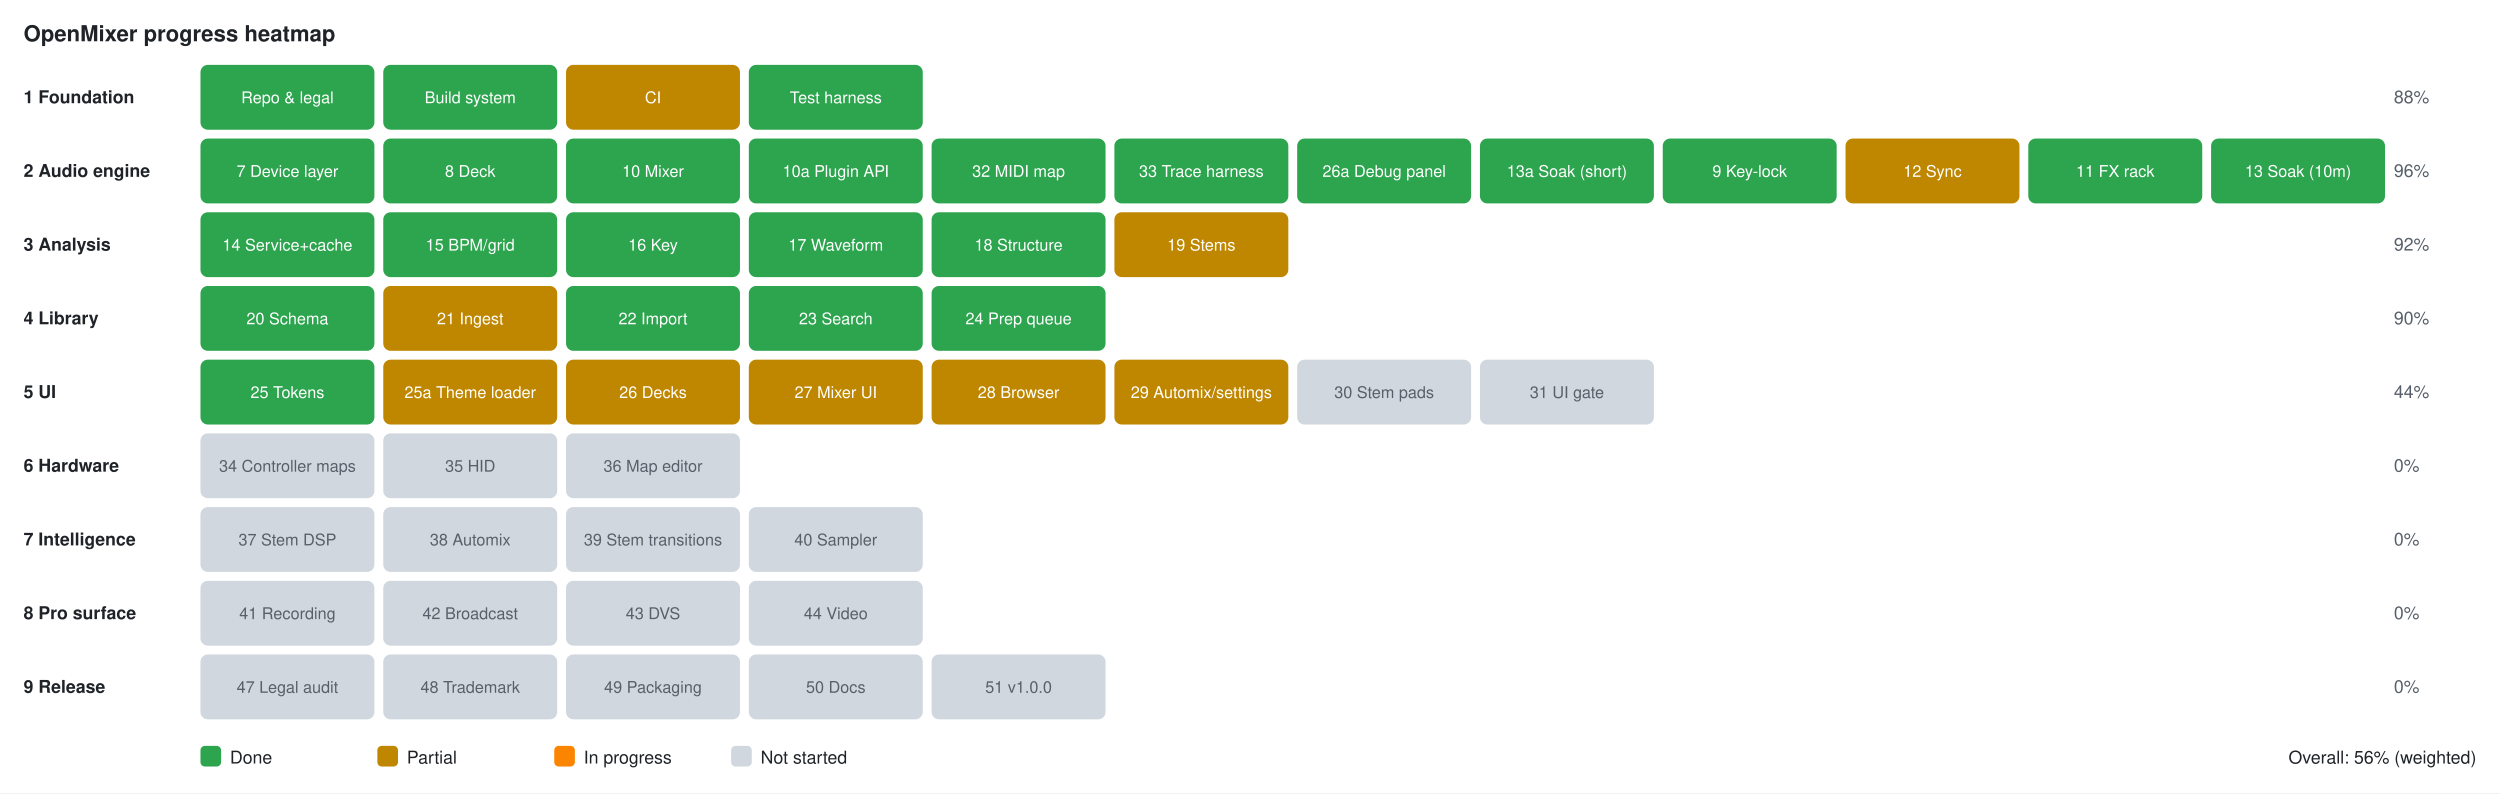
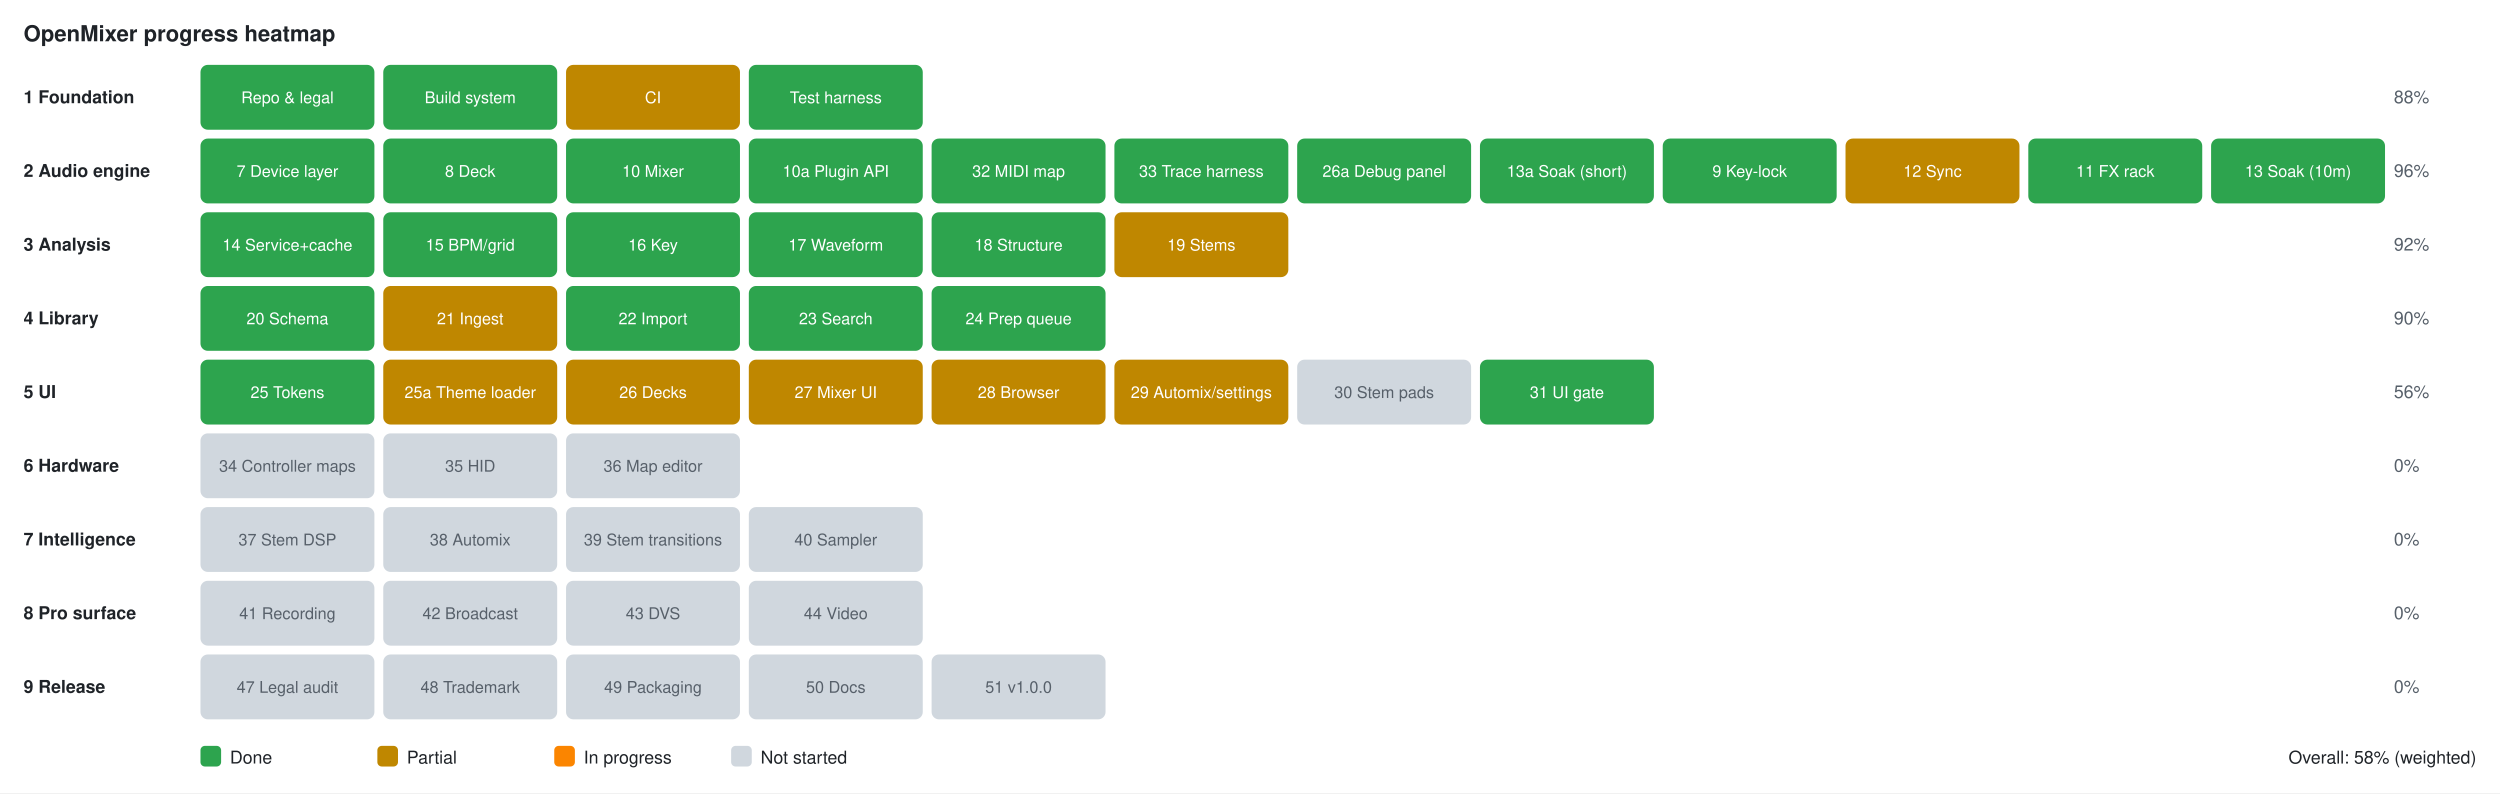
<svg xmlns="http://www.w3.org/2000/svg" width="1696" height="538" viewBox="0 0 1696 538" font-family="-apple-system,Segoe UI,Helvetica,Arial,sans-serif">
  <rect width="100%" height="100%" fill="#ffffff" />
  <text x="16" y="28" font-size="15" font-weight="600" fill="#1f2328">OpenMixer progress heatmap</text>
  <text x="16" y="70.0" font-size="12" font-weight="600" fill="#1f2328">1 Foundation</text>
  <g>
    <rect x="136" y="44" width="118" height="44" rx="5" fill="#2da44e" />
    <text x="195.0" y="70.0" font-size="11" text-anchor="middle" fill="#ffffff">Repo &amp; legal</text>
  </g>
  <g>
    <rect x="260" y="44" width="118" height="44" rx="5" fill="#2da44e" />
    <text x="319.0" y="70.0" font-size="11" text-anchor="middle" fill="#ffffff">Build system</text>
  </g>
  <g>
    <rect x="384" y="44" width="118" height="44" rx="5" fill="#bf8700" />
    <text x="443.0" y="70.0" font-size="11" text-anchor="middle" fill="#ffffff">CI</text>
  </g>
  <g>
    <rect x="508" y="44" width="118" height="44" rx="5" fill="#2da44e" />
    <text x="567.0" y="70.0" font-size="11" text-anchor="middle" fill="#ffffff">Test harness</text>
  </g>
  <text x="1624" y="70.0" font-size="12" fill="#57606a">88%</text>
  <text x="16" y="120.0" font-size="12" font-weight="600" fill="#1f2328">2 Audio engine</text>
  <g>
    <rect x="136" y="94" width="118" height="44" rx="5" fill="#2da44e" />
    <text x="195.0" y="120.0" font-size="11" text-anchor="middle" fill="#ffffff">7 Device layer</text>
  </g>
  <g>
    <rect x="260" y="94" width="118" height="44" rx="5" fill="#2da44e" />
    <text x="319.0" y="120.0" font-size="11" text-anchor="middle" fill="#ffffff">8 Deck</text>
  </g>
  <g>
    <rect x="384" y="94" width="118" height="44" rx="5" fill="#2da44e" />
    <text x="443.0" y="120.0" font-size="11" text-anchor="middle" fill="#ffffff">10 Mixer</text>
  </g>
  <g>
    <rect x="508" y="94" width="118" height="44" rx="5" fill="#2da44e" />
    <text x="567.0" y="120.0" font-size="11" text-anchor="middle" fill="#ffffff">10a Plugin API</text>
  </g>
  <g>
    <rect x="632" y="94" width="118" height="44" rx="5" fill="#2da44e" />
    <text x="691.0" y="120.0" font-size="11" text-anchor="middle" fill="#ffffff">32 MIDI map</text>
  </g>
  <g>
    <rect x="756" y="94" width="118" height="44" rx="5" fill="#2da44e" />
    <text x="815.0" y="120.0" font-size="11" text-anchor="middle" fill="#ffffff">33 Trace harness</text>
  </g>
  <g>
    <rect x="880" y="94" width="118" height="44" rx="5" fill="#2da44e" />
    <text x="939.0" y="120.0" font-size="11" text-anchor="middle" fill="#ffffff">26a Debug panel</text>
  </g>
  <g>
    <rect x="1004" y="94" width="118" height="44" rx="5" fill="#2da44e" />
    <text x="1063.0" y="120.0" font-size="11" text-anchor="middle" fill="#ffffff">13a Soak (short)</text>
  </g>
  <g>
    <rect x="1128" y="94" width="118" height="44" rx="5" fill="#2da44e" />
    <text x="1187.0" y="120.0" font-size="11" text-anchor="middle" fill="#ffffff">9 Key-lock</text>
  </g>
  <g>
    <rect x="1252" y="94" width="118" height="44" rx="5" fill="#bf8700" />
    <text x="1311.0" y="120.0" font-size="11" text-anchor="middle" fill="#ffffff">12 Sync</text>
  </g>
  <g>
    <rect x="1376" y="94" width="118" height="44" rx="5" fill="#2da44e" />
    <text x="1435.0" y="120.0" font-size="11" text-anchor="middle" fill="#ffffff">11 FX rack</text>
  </g>
  <g>
    <rect x="1500" y="94" width="118" height="44" rx="5" fill="#2da44e" />
    <text x="1559.0" y="120.0" font-size="11" text-anchor="middle" fill="#ffffff">13 Soak (10m)</text>
  </g>
  <text x="1624" y="120.0" font-size="12" fill="#57606a">96%</text>
  <text x="16" y="170.0" font-size="12" font-weight="600" fill="#1f2328">3 Analysis</text>
  <g>
    <rect x="136" y="144" width="118" height="44" rx="5" fill="#2da44e" />
    <text x="195.0" y="170.0" font-size="11" text-anchor="middle" fill="#ffffff">14 Service+cache</text>
  </g>
  <g>
    <rect x="260" y="144" width="118" height="44" rx="5" fill="#2da44e" />
    <text x="319.0" y="170.0" font-size="11" text-anchor="middle" fill="#ffffff">15 BPM/grid</text>
  </g>
  <g>
    <rect x="384" y="144" width="118" height="44" rx="5" fill="#2da44e" />
    <text x="443.0" y="170.0" font-size="11" text-anchor="middle" fill="#ffffff">16 Key</text>
  </g>
  <g>
    <rect x="508" y="144" width="118" height="44" rx="5" fill="#2da44e" />
    <text x="567.0" y="170.0" font-size="11" text-anchor="middle" fill="#ffffff">17 Waveform</text>
  </g>
  <g>
    <rect x="632" y="144" width="118" height="44" rx="5" fill="#2da44e" />
    <text x="691.0" y="170.0" font-size="11" text-anchor="middle" fill="#ffffff">18 Structure</text>
  </g>
  <g>
    <rect x="756" y="144" width="118" height="44" rx="5" fill="#bf8700" />
    <text x="815.0" y="170.0" font-size="11" text-anchor="middle" fill="#ffffff">19 Stems</text>
  </g>
  <text x="1624" y="170.0" font-size="12" fill="#57606a">92%</text>
  <text x="16" y="220.0" font-size="12" font-weight="600" fill="#1f2328">4 Library</text>
  <g>
    <rect x="136" y="194" width="118" height="44" rx="5" fill="#2da44e" />
    <text x="195.0" y="220.0" font-size="11" text-anchor="middle" fill="#ffffff">20 Schema</text>
  </g>
  <g>
    <rect x="260" y="194" width="118" height="44" rx="5" fill="#bf8700" />
    <text x="319.0" y="220.0" font-size="11" text-anchor="middle" fill="#ffffff">21 Ingest</text>
  </g>
  <g>
    <rect x="384" y="194" width="118" height="44" rx="5" fill="#2da44e" />
    <text x="443.0" y="220.0" font-size="11" text-anchor="middle" fill="#ffffff">22 Import</text>
  </g>
  <g>
    <rect x="508" y="194" width="118" height="44" rx="5" fill="#2da44e" />
    <text x="567.0" y="220.0" font-size="11" text-anchor="middle" fill="#ffffff">23 Search</text>
  </g>
  <g>
    <rect x="632" y="194" width="118" height="44" rx="5" fill="#2da44e" />
    <text x="691.0" y="220.0" font-size="11" text-anchor="middle" fill="#ffffff">24 Prep queue</text>
  </g>
  <text x="1624" y="220.0" font-size="12" fill="#57606a">90%</text>
  <text x="16" y="270.0" font-size="12" font-weight="600" fill="#1f2328">5 UI</text>
  <g>
    <rect x="136" y="244" width="118" height="44" rx="5" fill="#2da44e" />
    <text x="195.0" y="270.0" font-size="11" text-anchor="middle" fill="#ffffff">25 Tokens</text>
  </g>
  <g>
    <rect x="260" y="244" width="118" height="44" rx="5" fill="#bf8700" />
    <text x="319.0" y="270.0" font-size="11" text-anchor="middle" fill="#ffffff">25a Theme loader</text>
  </g>
  <g>
    <rect x="384" y="244" width="118" height="44" rx="5" fill="#bf8700" />
    <text x="443.0" y="270.0" font-size="11" text-anchor="middle" fill="#ffffff">26 Decks</text>
  </g>
  <g>
    <rect x="508" y="244" width="118" height="44" rx="5" fill="#bf8700" />
    <text x="567.0" y="270.0" font-size="11" text-anchor="middle" fill="#ffffff">27 Mixer UI</text>
  </g>
  <g>
    <rect x="632" y="244" width="118" height="44" rx="5" fill="#bf8700" />
    <text x="691.0" y="270.0" font-size="11" text-anchor="middle" fill="#ffffff">28 Browser</text>
  </g>
  <g>
    <rect x="756" y="244" width="118" height="44" rx="5" fill="#bf8700" />
    <text x="815.0" y="270.0" font-size="11" text-anchor="middle" fill="#ffffff">29 Automix/settings</text>
  </g>
  <g>
    <rect x="880" y="244" width="118" height="44" rx="5" fill="#d0d7de" />
    <text x="939.0" y="270.0" font-size="11" text-anchor="middle" fill="#57606a">30 Stem pads</text>
  </g>
  <g>
-     <rect x="1004" y="244" width="118" height="44" rx="5" fill="#d0d7de" />
-     <text x="1063.0" y="270.0" font-size="11" text-anchor="middle" fill="#57606a">31 UI gate</text>
-   </g>
-   <text x="1624" y="270.0" font-size="12" fill="#57606a">44%</text>
+     <rect x="1004" y="244" width="118" height="44" rx="5" fill="#2da44e" />
+     <text x="1063.0" y="270.0" font-size="11" text-anchor="middle" fill="#ffffff">31 UI gate</text>
+   </g>
+   <text x="1624" y="270.0" font-size="12" fill="#57606a">56%</text>
  <text x="16" y="320.0" font-size="12" font-weight="600" fill="#1f2328">6 Hardware</text>
  <g>
    <rect x="136" y="294" width="118" height="44" rx="5" fill="#d0d7de" />
    <text x="195.0" y="320.0" font-size="11" text-anchor="middle" fill="#57606a">34 Controller maps</text>
  </g>
  <g>
    <rect x="260" y="294" width="118" height="44" rx="5" fill="#d0d7de" />
    <text x="319.0" y="320.0" font-size="11" text-anchor="middle" fill="#57606a">35 HID</text>
  </g>
  <g>
    <rect x="384" y="294" width="118" height="44" rx="5" fill="#d0d7de" />
    <text x="443.0" y="320.0" font-size="11" text-anchor="middle" fill="#57606a">36 Map editor</text>
  </g>
  <text x="1624" y="320.0" font-size="12" fill="#57606a">0%</text>
  <text x="16" y="370.0" font-size="12" font-weight="600" fill="#1f2328">7 Intelligence</text>
  <g>
    <rect x="136" y="344" width="118" height="44" rx="5" fill="#d0d7de" />
    <text x="195.0" y="370.0" font-size="11" text-anchor="middle" fill="#57606a">37 Stem DSP</text>
  </g>
  <g>
    <rect x="260" y="344" width="118" height="44" rx="5" fill="#d0d7de" />
    <text x="319.0" y="370.0" font-size="11" text-anchor="middle" fill="#57606a">38 Automix</text>
  </g>
  <g>
    <rect x="384" y="344" width="118" height="44" rx="5" fill="#d0d7de" />
    <text x="443.0" y="370.0" font-size="11" text-anchor="middle" fill="#57606a">39 Stem transitions</text>
  </g>
  <g>
    <rect x="508" y="344" width="118" height="44" rx="5" fill="#d0d7de" />
    <text x="567.0" y="370.0" font-size="11" text-anchor="middle" fill="#57606a">40 Sampler</text>
  </g>
  <text x="1624" y="370.0" font-size="12" fill="#57606a">0%</text>
  <text x="16" y="420.0" font-size="12" font-weight="600" fill="#1f2328">8 Pro surface</text>
  <g>
    <rect x="136" y="394" width="118" height="44" rx="5" fill="#d0d7de" />
    <text x="195.0" y="420.0" font-size="11" text-anchor="middle" fill="#57606a">41 Recording</text>
  </g>
  <g>
    <rect x="260" y="394" width="118" height="44" rx="5" fill="#d0d7de" />
    <text x="319.0" y="420.0" font-size="11" text-anchor="middle" fill="#57606a">42 Broadcast</text>
  </g>
  <g>
    <rect x="384" y="394" width="118" height="44" rx="5" fill="#d0d7de" />
    <text x="443.0" y="420.0" font-size="11" text-anchor="middle" fill="#57606a">43 DVS</text>
  </g>
  <g>
    <rect x="508" y="394" width="118" height="44" rx="5" fill="#d0d7de" />
    <text x="567.0" y="420.0" font-size="11" text-anchor="middle" fill="#57606a">44 Video</text>
  </g>
  <text x="1624" y="420.0" font-size="12" fill="#57606a">0%</text>
  <text x="16" y="470.0" font-size="12" font-weight="600" fill="#1f2328">9 Release</text>
  <g>
    <rect x="136" y="444" width="118" height="44" rx="5" fill="#d0d7de" />
    <text x="195.0" y="470.0" font-size="11" text-anchor="middle" fill="#57606a">47 Legal audit</text>
  </g>
  <g>
    <rect x="260" y="444" width="118" height="44" rx="5" fill="#d0d7de" />
    <text x="319.0" y="470.0" font-size="11" text-anchor="middle" fill="#57606a">48 Trademark</text>
  </g>
  <g>
    <rect x="384" y="444" width="118" height="44" rx="5" fill="#d0d7de" />
    <text x="443.0" y="470.0" font-size="11" text-anchor="middle" fill="#57606a">49 Packaging</text>
  </g>
  <g>
    <rect x="508" y="444" width="118" height="44" rx="5" fill="#d0d7de" />
    <text x="567.0" y="470.0" font-size="11" text-anchor="middle" fill="#57606a">50 Docs</text>
  </g>
  <g>
    <rect x="632" y="444" width="118" height="44" rx="5" fill="#d0d7de" />
    <text x="691.0" y="470.0" font-size="11" text-anchor="middle" fill="#57606a">51 v1.0.0</text>
  </g>
  <text x="1624" y="470.0" font-size="12" fill="#57606a">0%</text>
  <rect x="136" y="506" width="14" height="14" rx="3" fill="#2da44e" />
  <text x="156" y="518" font-size="12" fill="#1f2328">Done</text>
  <rect x="256" y="506" width="14" height="14" rx="3" fill="#bf8700" />
  <text x="276" y="518" font-size="12" fill="#1f2328">Partial</text>
  <rect x="376" y="506" width="14" height="14" rx="3" fill="#fb8500" />
  <text x="396" y="518" font-size="12" fill="#1f2328">In progress</text>
  <rect x="496" y="506" width="14" height="14" rx="3" fill="#d0d7de" />
  <text x="516" y="518" font-size="12" fill="#1f2328">Not started</text>
-   <text x="1680" y="518" font-size="12" text-anchor="end" fill="#1f2328">Overall: 56% (weighted)</text>
+   <text x="1680" y="518" font-size="12" text-anchor="end" fill="#1f2328">Overall: 58% (weighted)</text>
</svg>
